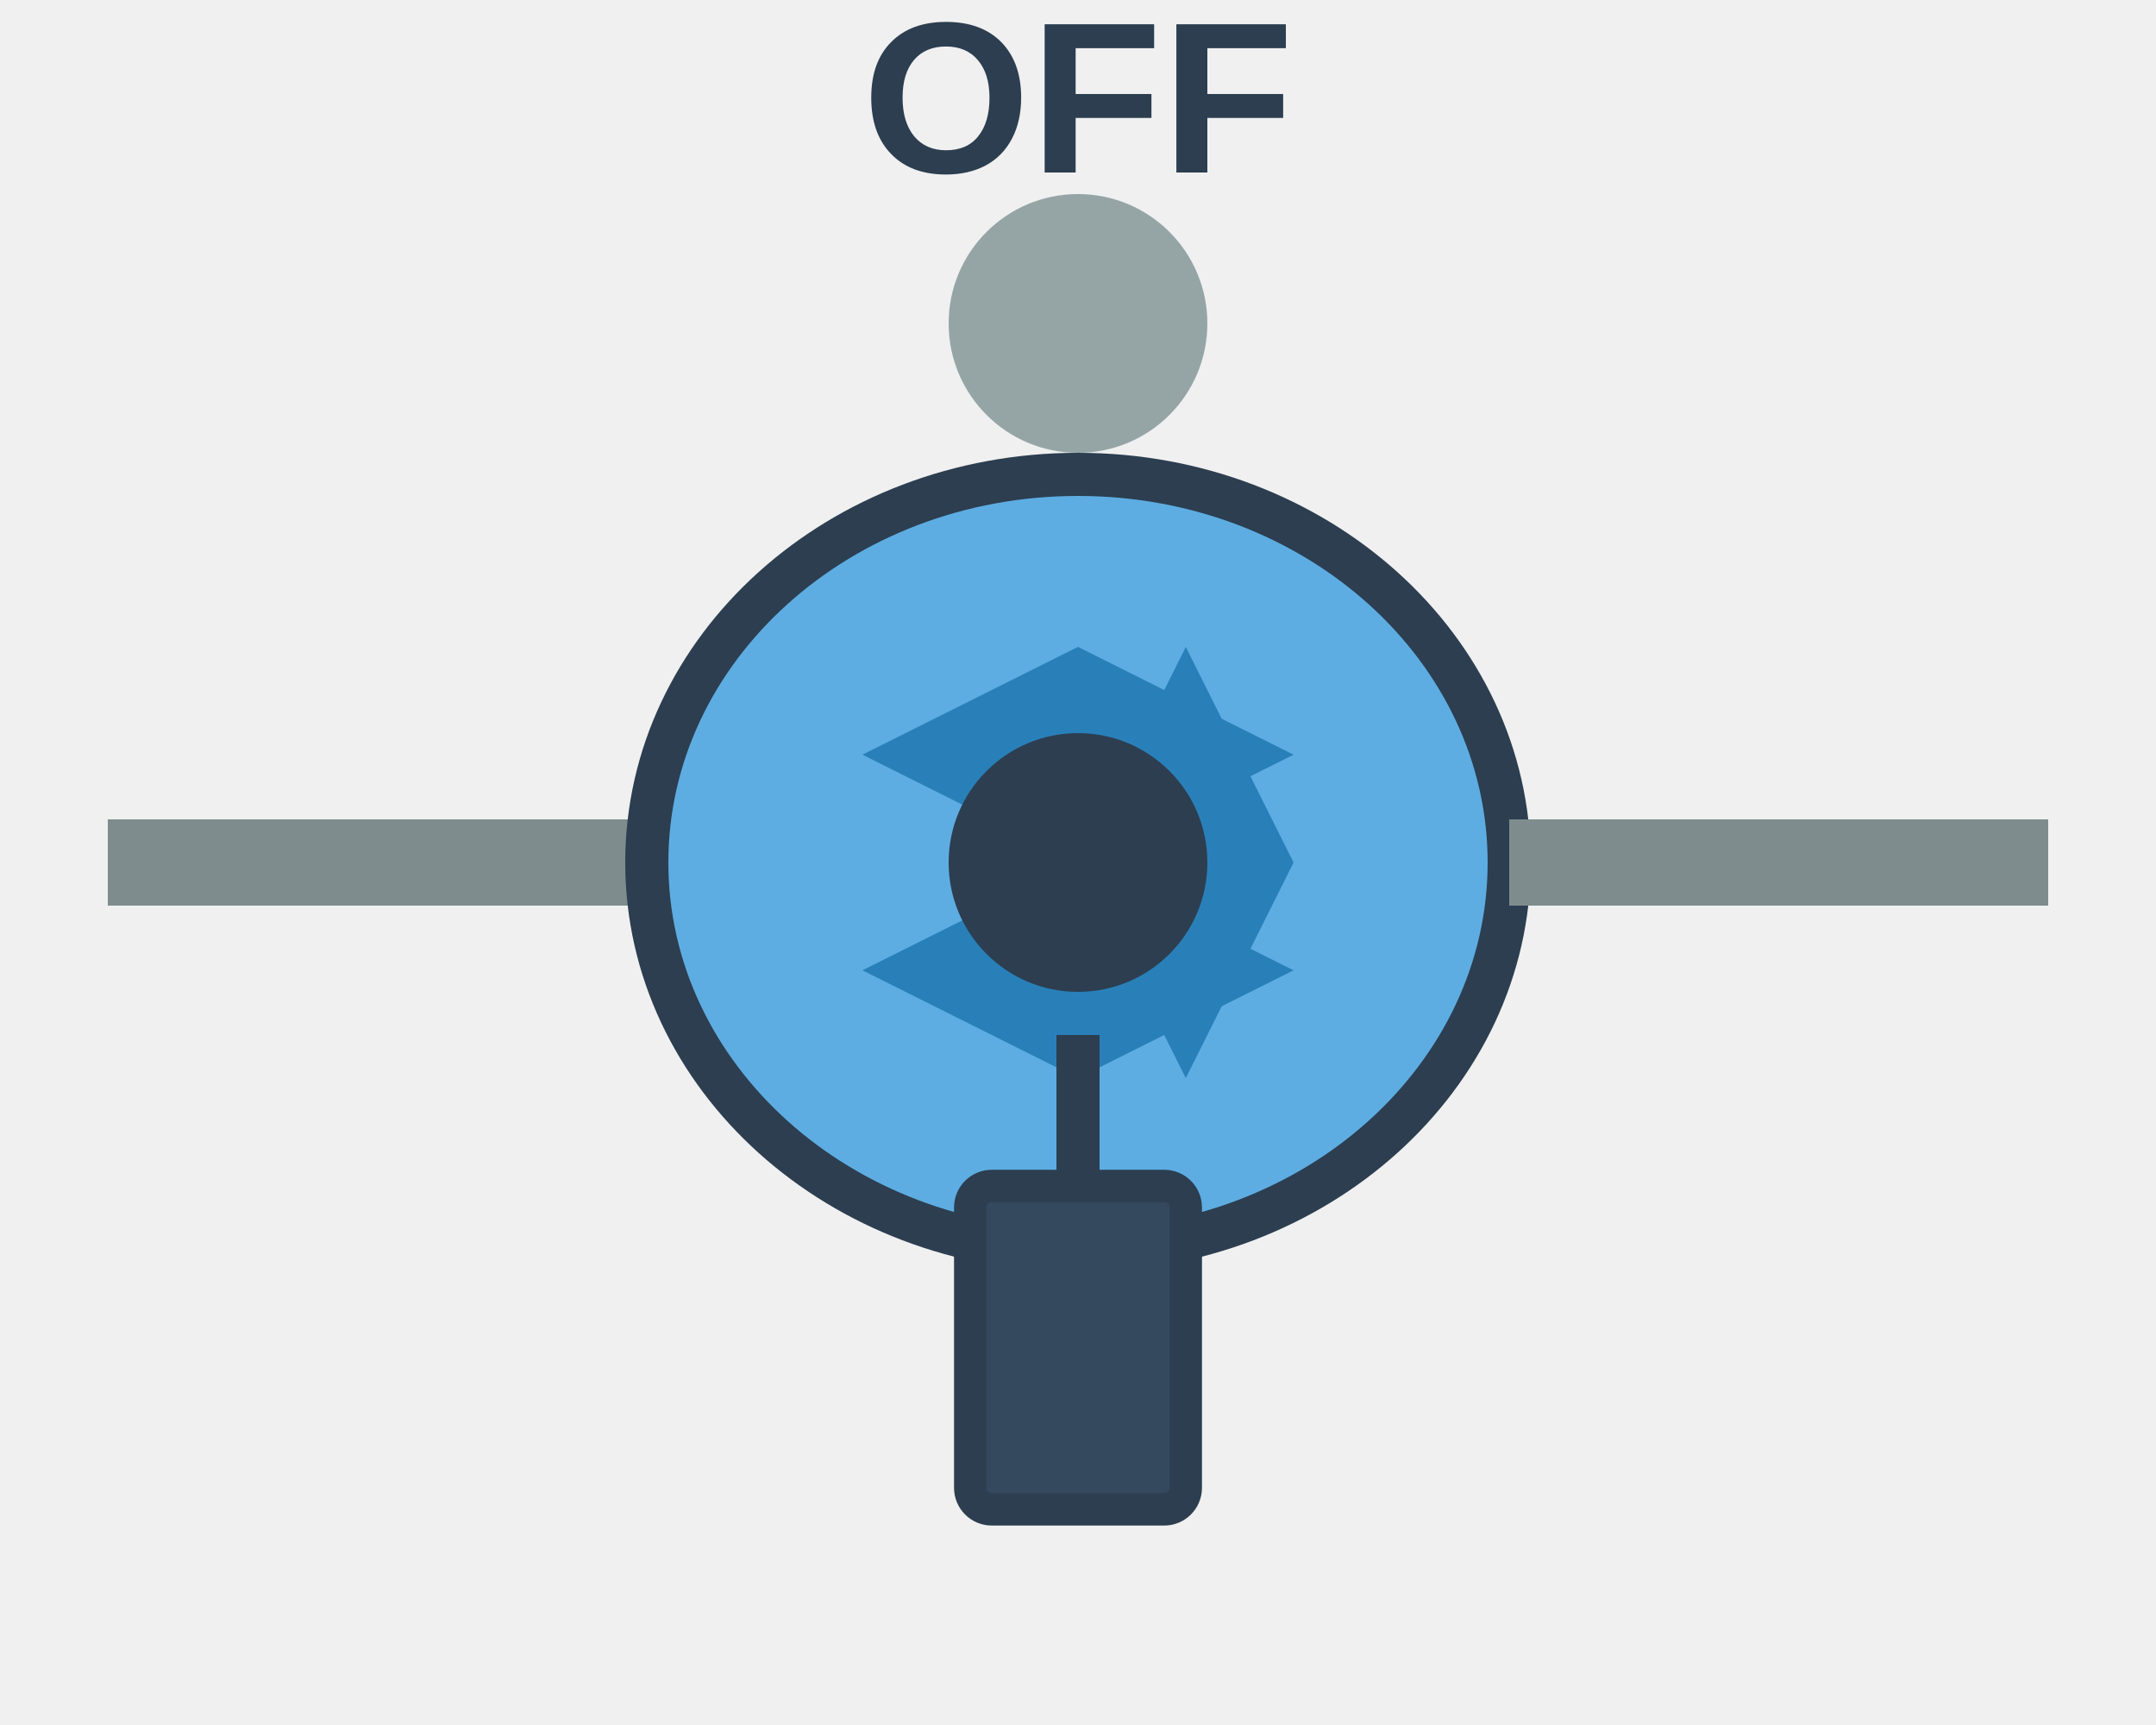
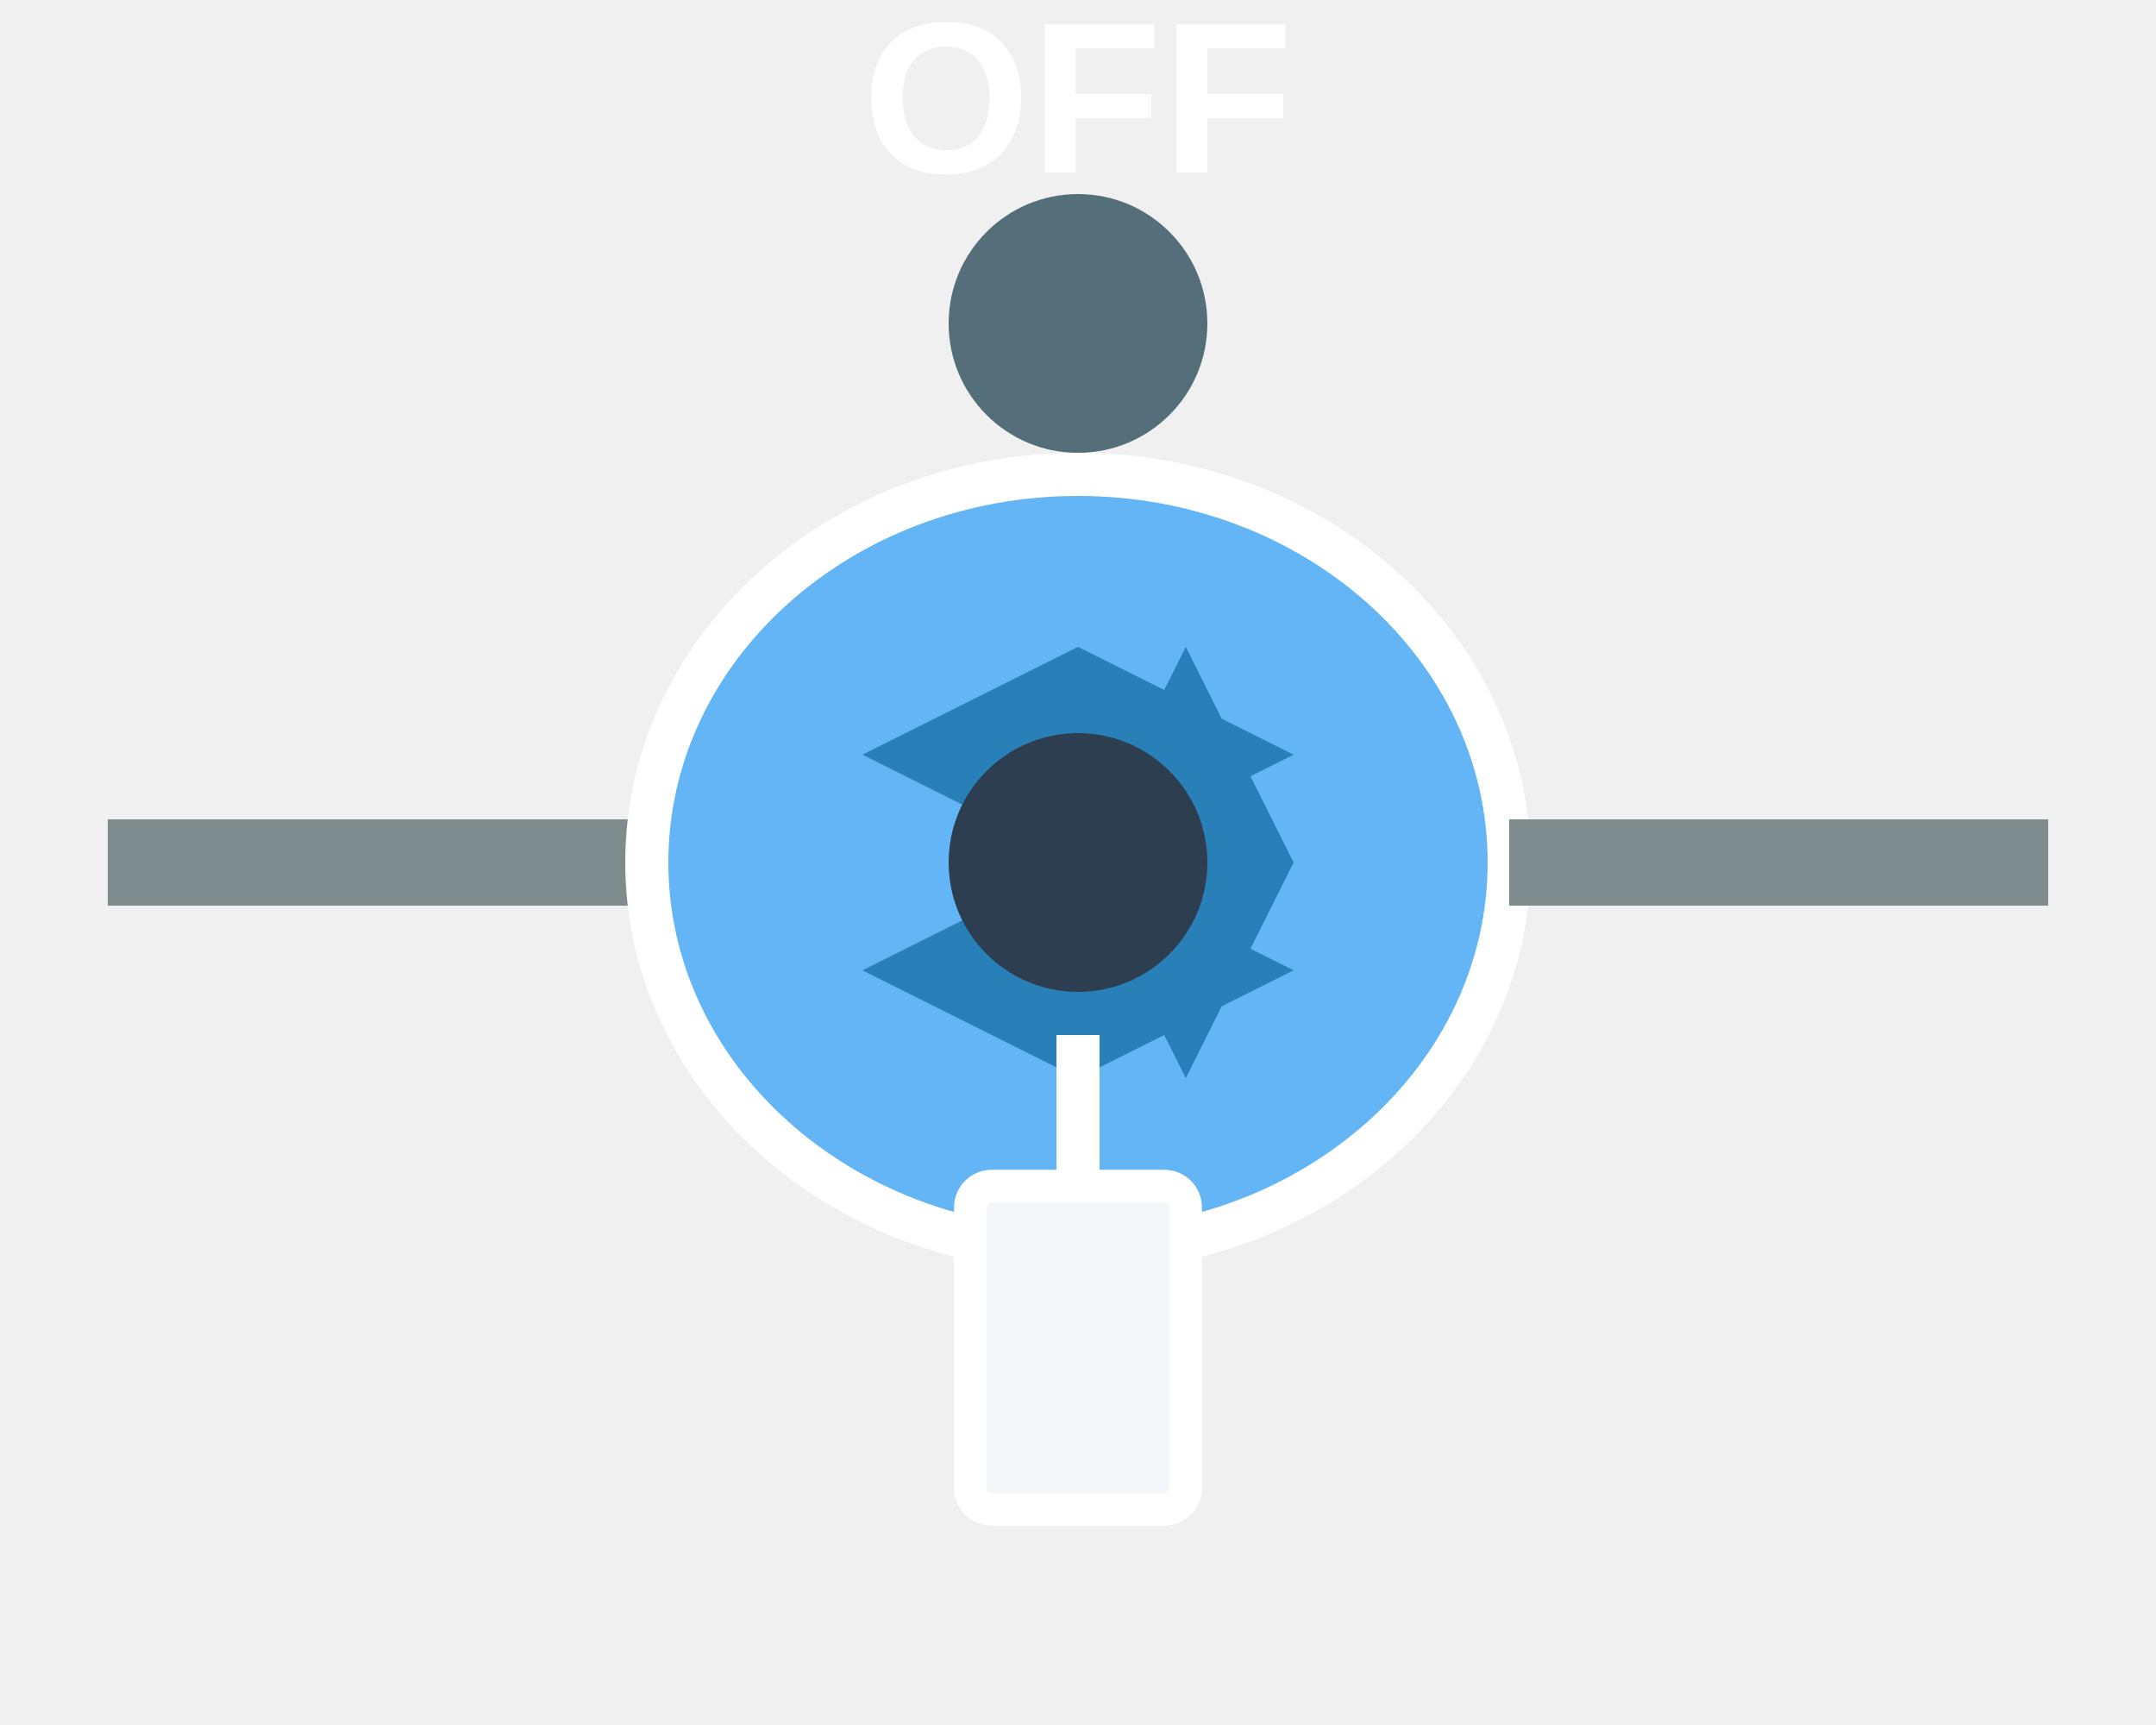
<svg xmlns="http://www.w3.org/2000/svg" viewBox="0 0 100 80" width="100%" height="100%">
  <defs>
    <style>
-       .pump-body { fill: #3498db; stroke: #2c3e50; stroke-width: 2; }
-       .pump-volute { fill: #5dade2; stroke: #2c3e50; stroke-width: 2; }
-       .motor { fill: #34495e; stroke: #2c3e50; stroke-width: 1.5; }
+       .pump-body { fill: #1976d2; stroke: #ffffff; stroke-width: 2; }
+       .pump-volute { fill: #64b5f6; stroke: #ffffff; stroke-width: 2; }
+       .motor { fill: #f5f7fa; stroke: #ffffff; stroke-width: 1.5; }
      .pipe { fill: none; stroke: #7f8c8d; stroke-width: 4; }
      .impeller { fill: #2980b9; transition: opacity 0.3s; }
      .status-on { fill: #27ae60; }
-       .status-off { fill: #95a5a6; }
+       .status-off { fill: #546e7a; }
      .status-alarm { fill: #e74c3c; }
-       .label-text { font-family: Arial, sans-serif; font-size: 10px; fill: #2c3e50; text-anchor: middle; font-weight: bold; }
+       .label-text { font-family: Arial, sans-serif; font-size: 10px; fill: #ffffff; text-anchor: middle; font-weight: bold; }
    </style>
  </defs>
  <line x1="5" y1="40" x2="30" y2="40" class="pipe" />
  <ellipse cx="50" cy="40" rx="20" ry="18" class="pump-volute" />
  <g id="impeller" transform-origin="50 40">
    <path class="impeller" d="M 50 40 L 55 30 L 60 40 L 55 50 Z" />
    <path class="impeller" d="M 50 40 L 40 35 L 50 30 L 60 35 Z" />
    <path class="impeller" d="M 50 40 L 40 45 L 50 50 L 60 45 Z" />
  </g>
  <circle cx="50" cy="40" r="6" fill="#2c3e50" />
  <line x1="70" y1="40" x2="95" y2="40" class="pipe" />
  <rect x="45" y="55" width="10" height="15" class="motor" rx="1" />
-   <line x1="50" y1="55" x2="50" y2="48" stroke="#2c3e50" stroke-width="2" />
+   <line x1="50" y1="55" x2="50" y2="48" stroke="#ffffff" stroke-width="2" />
  <circle id="statusIndicator" cx="50" cy="15" r="6" class="status-off" />
  <text id="statusText" x="50" y="8" class="label-text">OFF</text>
</svg>
